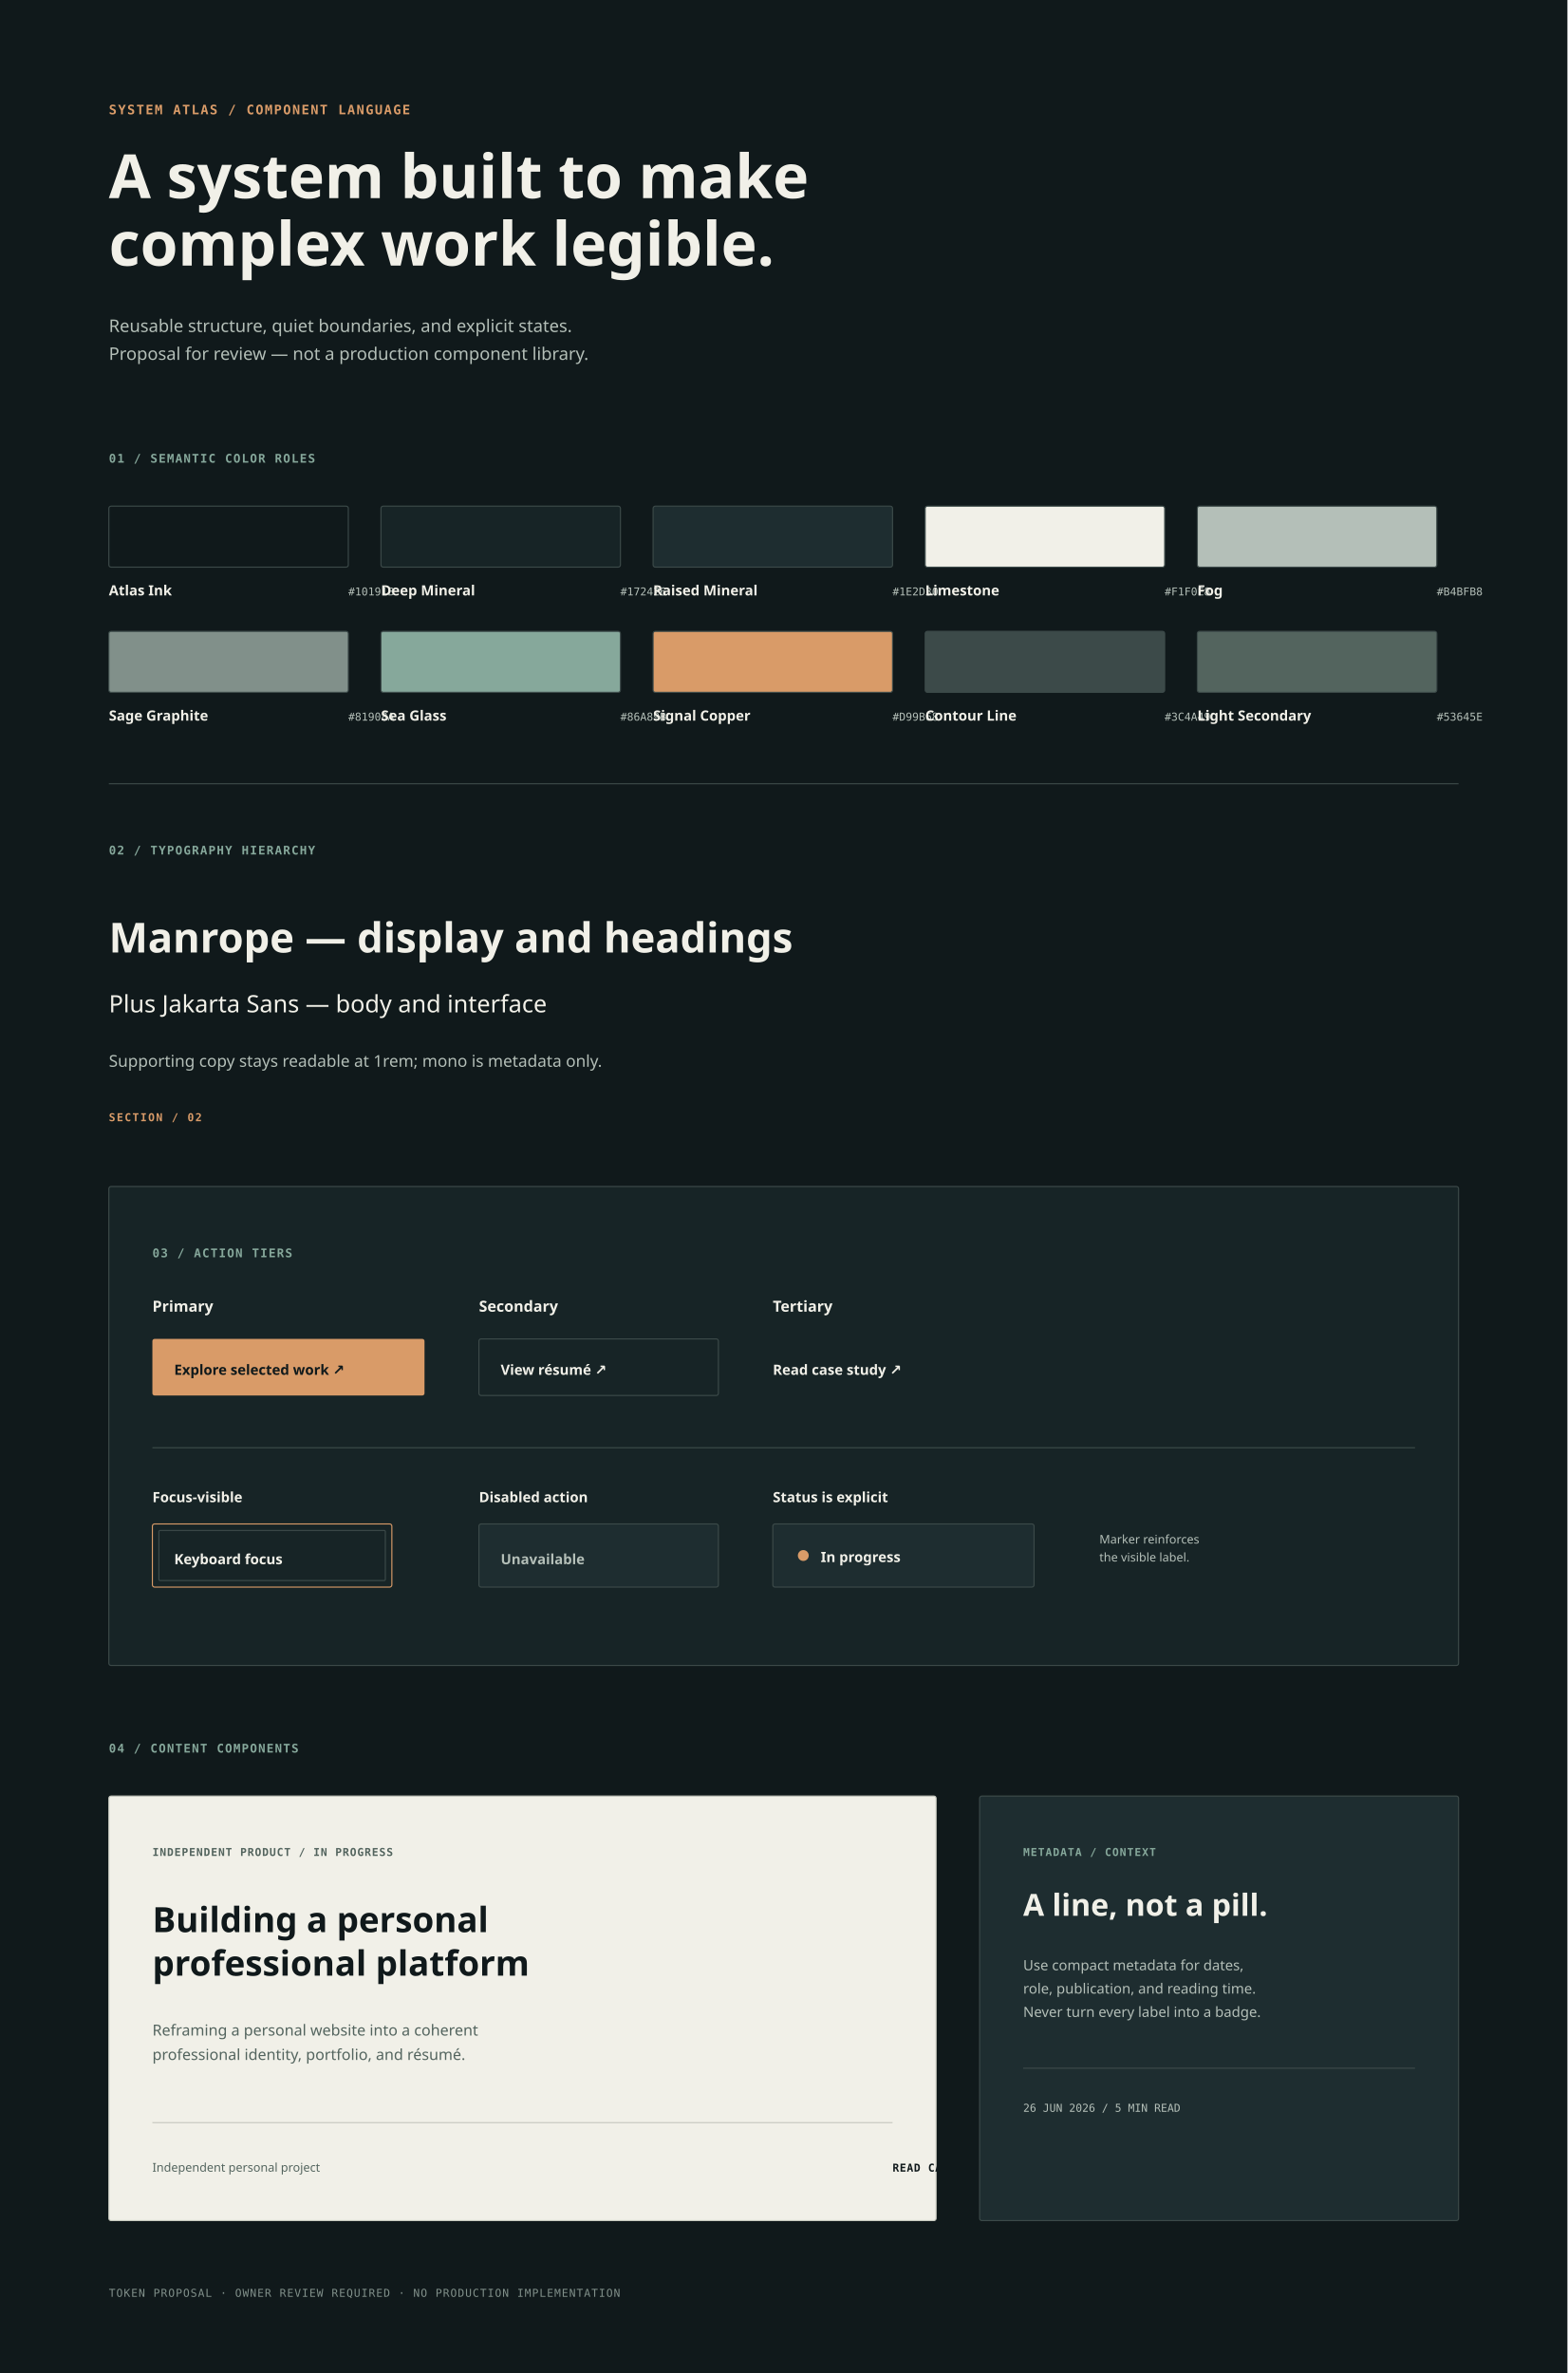
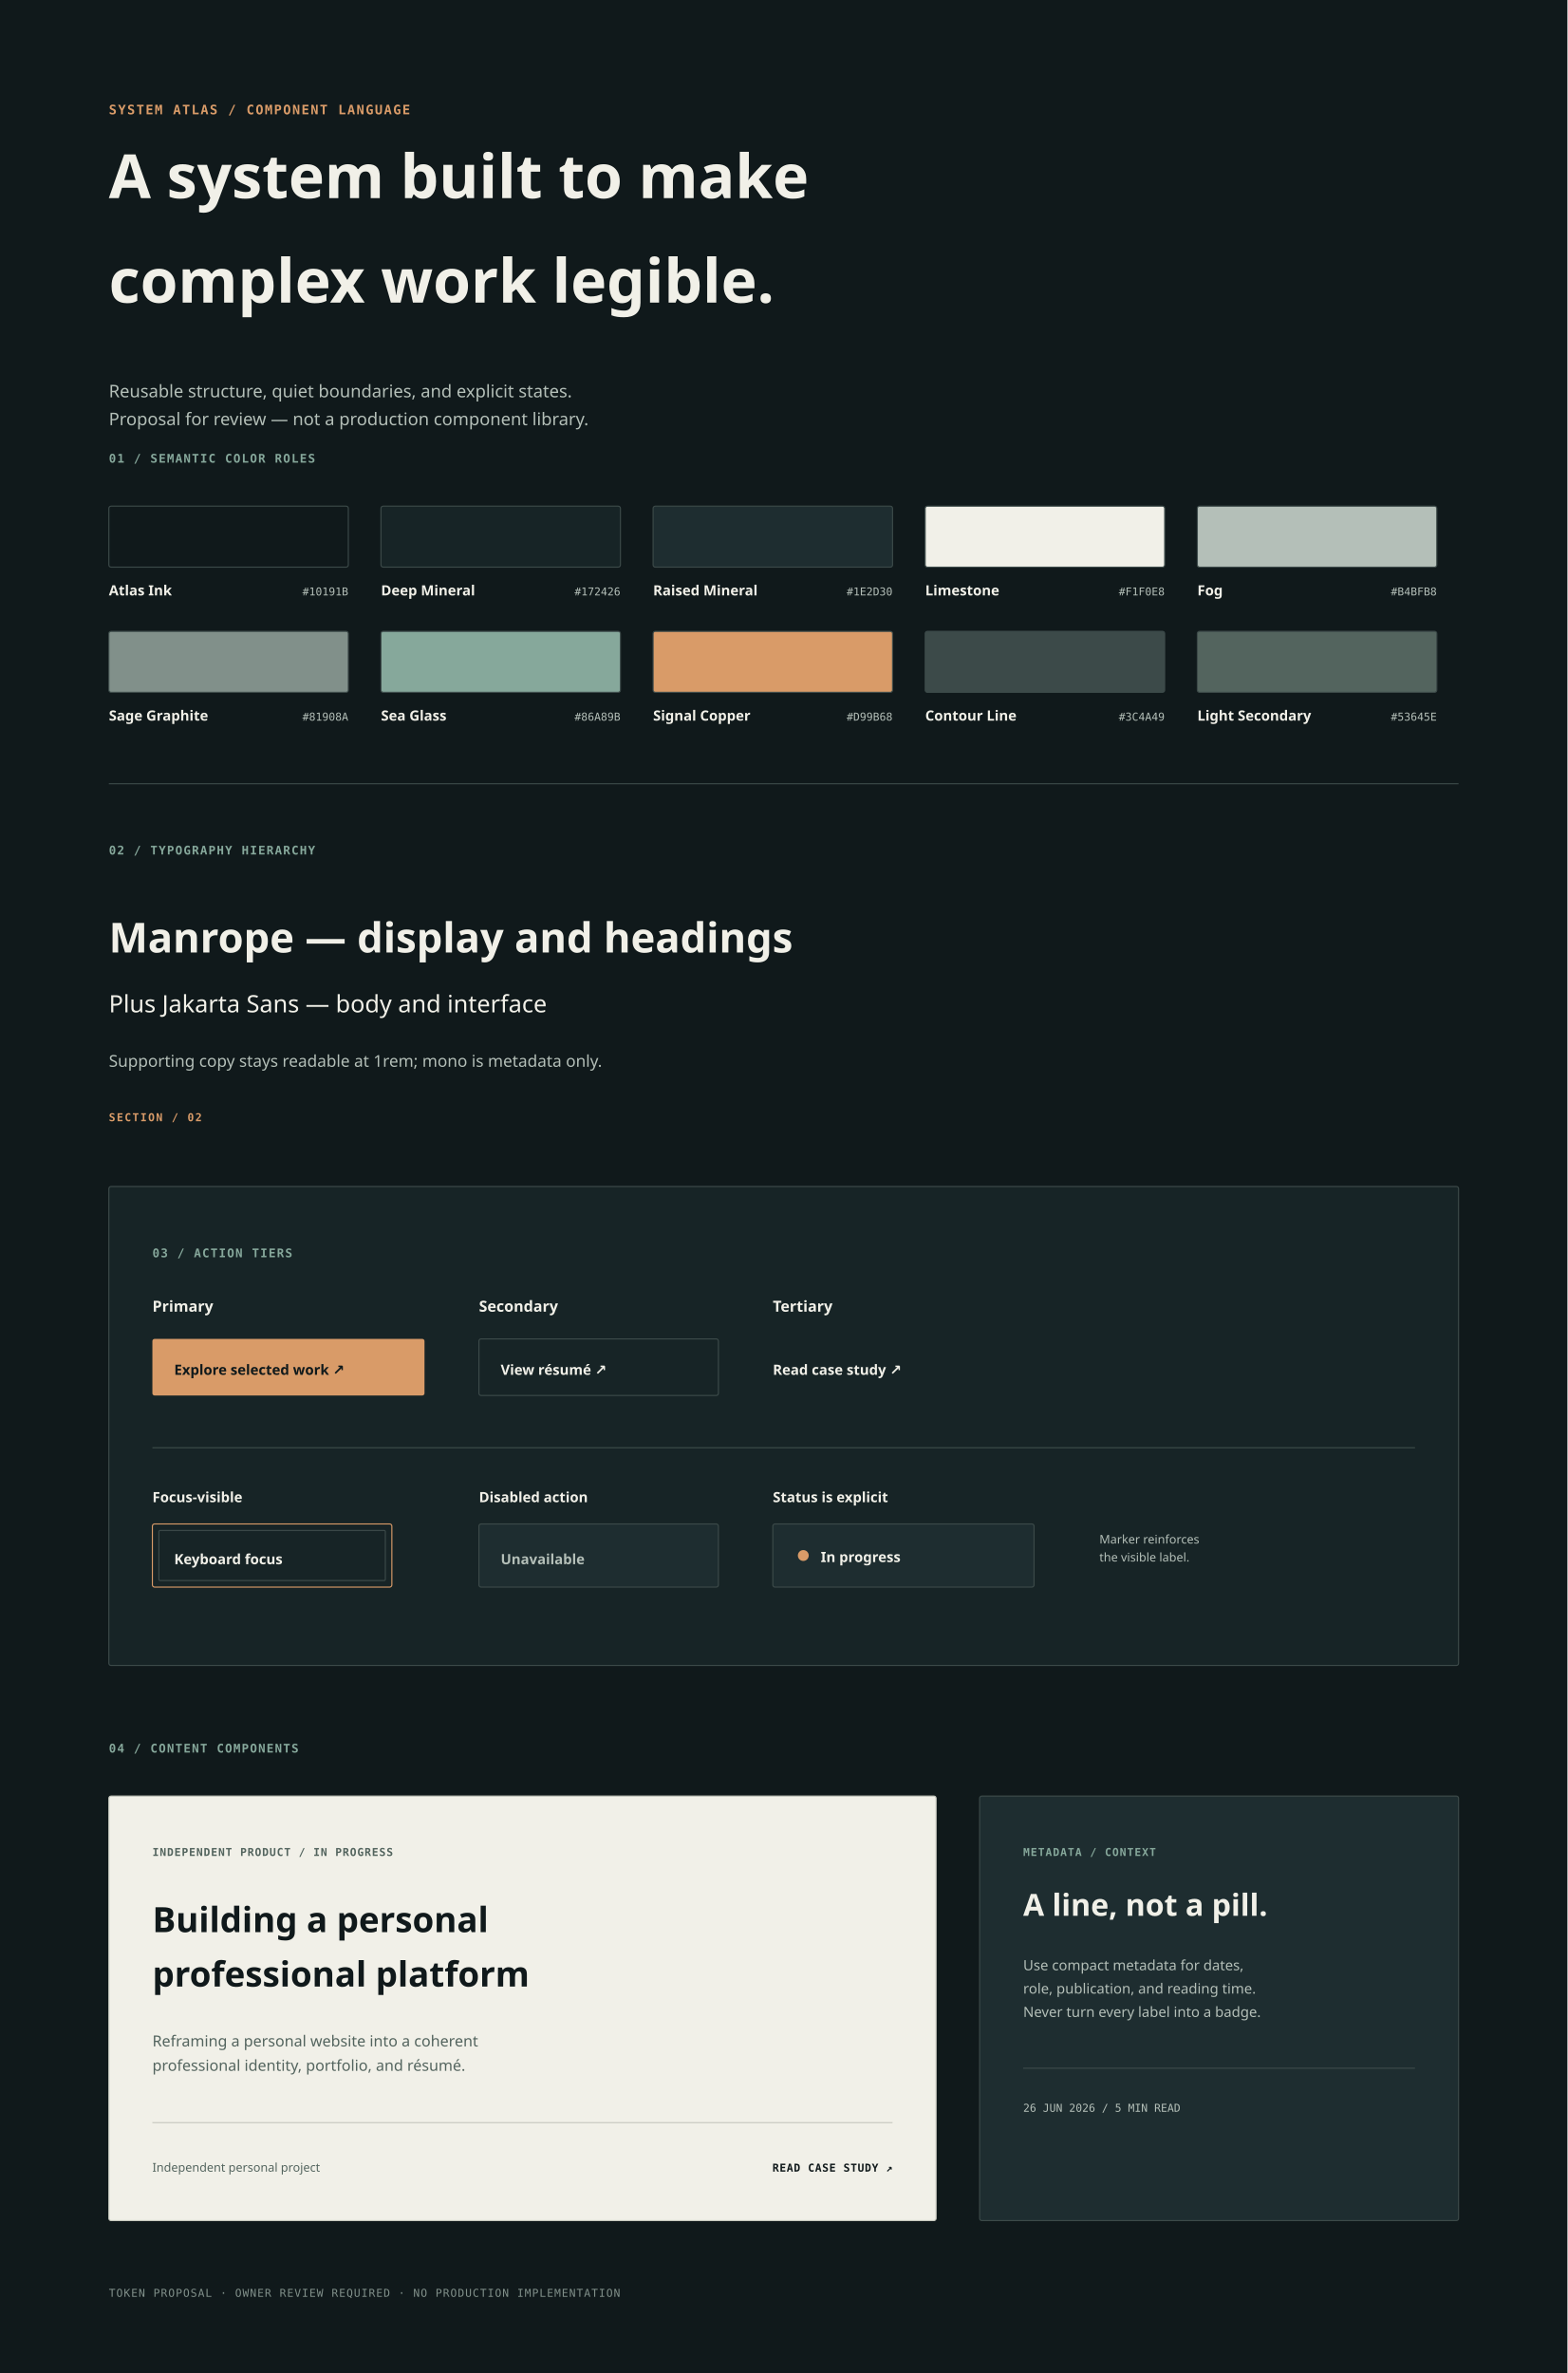
<svg xmlns="http://www.w3.org/2000/svg" width="1440" height="2180" viewBox="0 0 1440 2180" role="img" aria-labelledby="title desc">
  <rect x="0" y="0" width="1440" height="2180" rx="0" fill="#10191B" stroke="none" stroke-width="1" />
  <text x="100" y="105" font-family="ui-monospace, monospace" font-size="12" font-weight="600" fill="#D99B68" letter-spacing="1.2">SYSTEM ATLAS / COMPONENT LANGUAGE</text>
  <text x="100" y="182" font-family="Manrope" font-size="56" font-weight="650" fill="#F1F0E8">A system built to make</text>
-   <text x="100" y="244" font-family="Manrope" font-size="56" font-weight="650" fill="#F1F0E8">complex work legible.</text>
-   <text x="100" y="305" font-family="Plus Jakarta Sans" font-size="16" font-weight="400" fill="#B4BFB8">
+   <text x="100" y="278" font-family="Manrope" font-size="56" font-weight="650" fill="#F1F0E8">complex work legible.</text>
+   <text x="100" y="365" font-family="Plus Jakarta Sans" font-size="16" font-weight="400" fill="#B4BFB8">
    <tspan x="100" dy="0">Reusable structure, quiet boundaries, and explicit states.</tspan>
    <tspan x="100" dy="25.6">Proposal for review — not a production component library.</tspan>
  </text>
  <text x="100" y="425" font-family="ui-monospace, monospace" font-size="11" font-weight="600" fill="#86A89B" letter-spacing="1">01 / SEMANTIC COLOR ROLES</text>
  <rect x="100" y="465" width="220" height="56" rx="2" fill="#10191B" stroke="#3C4A49" stroke-width="1" />
  <text x="100" y="547" font-family="Plus Jakarta Sans" font-size="13" font-weight="600" fill="#F1F0E8">Atlas Ink</text>
-   <text x="320" y="547" font-family="ui-monospace, monospace" font-size="10" font-weight="500" fill="#B4BFB8">#10191B</text>
+   <text x="320" y="547" font-family="ui-monospace, monospace" font-size="10" font-weight="500" fill="#B4BFB8" text-anchor="end">#10191B</text>
  <rect x="350" y="465" width="220" height="56" rx="2" fill="#172426" stroke="#3C4A49" stroke-width="1" />
  <text x="350" y="547" font-family="Plus Jakarta Sans" font-size="13" font-weight="600" fill="#F1F0E8">Deep Mineral</text>
-   <text x="570" y="547" font-family="ui-monospace, monospace" font-size="10" font-weight="500" fill="#B4BFB8">#172426</text>
+   <text x="570" y="547" font-family="ui-monospace, monospace" font-size="10" font-weight="500" fill="#B4BFB8" text-anchor="end">#172426</text>
  <rect x="600" y="465" width="220" height="56" rx="2" fill="#1E2D30" stroke="#3C4A49" stroke-width="1" />
  <text x="600" y="547" font-family="Plus Jakarta Sans" font-size="13" font-weight="600" fill="#F1F0E8">Raised Mineral</text>
-   <text x="820" y="547" font-family="ui-monospace, monospace" font-size="10" font-weight="500" fill="#B4BFB8">#1E2D30</text>
+   <text x="820" y="547" font-family="ui-monospace, monospace" font-size="10" font-weight="500" fill="#B4BFB8" text-anchor="end">#1E2D30</text>
  <rect x="850" y="465" width="220" height="56" rx="2" fill="#F1F0E8" stroke="#3C4A49" stroke-width="1" />
  <text x="850" y="547" font-family="Plus Jakarta Sans" font-size="13" font-weight="600" fill="#F1F0E8">Limestone</text>
-   <text x="1070" y="547" font-family="ui-monospace, monospace" font-size="10" font-weight="500" fill="#B4BFB8">#F1F0E8</text>
+   <text x="1070" y="547" font-family="ui-monospace, monospace" font-size="10" font-weight="500" fill="#B4BFB8" text-anchor="end">#F1F0E8</text>
  <rect x="1100" y="465" width="220" height="56" rx="2" fill="#B4BFB8" stroke="#3C4A49" stroke-width="1" />
  <text x="1100" y="547" font-family="Plus Jakarta Sans" font-size="13" font-weight="600" fill="#F1F0E8">Fog</text>
-   <text x="1320" y="547" font-family="ui-monospace, monospace" font-size="10" font-weight="500" fill="#B4BFB8">#B4BFB8</text>
+   <text x="1320" y="547" font-family="ui-monospace, monospace" font-size="10" font-weight="500" fill="#B4BFB8" text-anchor="end">#B4BFB8</text>
  <rect x="100" y="580" width="220" height="56" rx="2" fill="#81908A" stroke="#3C4A49" stroke-width="1" />
  <text x="100" y="662" font-family="Plus Jakarta Sans" font-size="13" font-weight="600" fill="#F1F0E8">Sage Graphite</text>
-   <text x="320" y="662" font-family="ui-monospace, monospace" font-size="10" font-weight="500" fill="#B4BFB8">#81908A</text>
+   <text x="320" y="662" font-family="ui-monospace, monospace" font-size="10" font-weight="500" fill="#B4BFB8" text-anchor="end">#81908A</text>
  <rect x="350" y="580" width="220" height="56" rx="2" fill="#86A89B" stroke="#3C4A49" stroke-width="1" />
  <text x="350" y="662" font-family="Plus Jakarta Sans" font-size="13" font-weight="600" fill="#F1F0E8">Sea Glass</text>
-   <text x="570" y="662" font-family="ui-monospace, monospace" font-size="10" font-weight="500" fill="#B4BFB8">#86A89B</text>
+   <text x="570" y="662" font-family="ui-monospace, monospace" font-size="10" font-weight="500" fill="#B4BFB8" text-anchor="end">#86A89B</text>
  <rect x="600" y="580" width="220" height="56" rx="2" fill="#D99B68" stroke="#3C4A49" stroke-width="1" />
  <text x="600" y="662" font-family="Plus Jakarta Sans" font-size="13" font-weight="600" fill="#F1F0E8">Signal Copper</text>
-   <text x="820" y="662" font-family="ui-monospace, monospace" font-size="10" font-weight="500" fill="#B4BFB8">#D99B68</text>
+   <text x="820" y="662" font-family="ui-monospace, monospace" font-size="10" font-weight="500" fill="#B4BFB8" text-anchor="end">#D99B68</text>
  <rect x="850" y="580" width="220" height="56" rx="2" fill="#3C4A49" stroke="#3C4A49" stroke-width="1" />
  <text x="850" y="662" font-family="Plus Jakarta Sans" font-size="13" font-weight="600" fill="#F1F0E8">Contour Line</text>
-   <text x="1070" y="662" font-family="ui-monospace, monospace" font-size="10" font-weight="500" fill="#B4BFB8">#3C4A49</text>
+   <text x="1070" y="662" font-family="ui-monospace, monospace" font-size="10" font-weight="500" fill="#B4BFB8" text-anchor="end">#3C4A49</text>
  <rect x="1100" y="580" width="220" height="56" rx="2" fill="#53645E" stroke="#3C4A49" stroke-width="1" />
  <text x="1100" y="662" font-family="Plus Jakarta Sans" font-size="13" font-weight="600" fill="#F1F0E8">Light Secondary</text>
-   <text x="1320" y="662" font-family="ui-monospace, monospace" font-size="10" font-weight="500" fill="#B4BFB8">#53645E</text>
+   <text x="1320" y="662" font-family="ui-monospace, monospace" font-size="10" font-weight="500" fill="#B4BFB8" text-anchor="end">#53645E</text>
  <line x1="100" y1="720" x2="1340" y2="720" stroke="#3C4A49" stroke-width="1" />
  <text x="100" y="785" font-family="ui-monospace, monospace" font-size="11" font-weight="600" fill="#86A89B" letter-spacing="1">02 / TYPOGRAPHY HIERARCHY</text>
  <text x="100" y="875" font-family="Manrope" font-size="38" font-weight="600" fill="#F1F0E8">Manrope — display and headings</text>
  <text x="100" y="930" font-family="Plus Jakarta Sans" font-size="22" font-weight="500" fill="#F1F0E8">Plus Jakarta Sans — body and interface</text>
  <text x="100" y="980" font-family="Plus Jakarta Sans" font-size="15" font-weight="400" fill="#B4BFB8">Supporting copy stays readable at 1rem; mono is metadata only.</text>
  <text x="100" y="1030" font-family="ui-monospace, monospace" font-size="10" font-weight="600" fill="#D99B68" letter-spacing="1.2">SECTION / 02</text>
  <rect x="100" y="1090" width="1240" height="440" rx="2" fill="#172426" stroke="#3C4A49" stroke-width="1" />
  <text x="140" y="1155" font-family="ui-monospace, monospace" font-size="11" font-weight="600" fill="#86A89B" letter-spacing="1">03 / ACTION TIERS</text>
  <text x="140" y="1205" font-family="Plus Jakarta Sans" font-size="14" font-weight="600" fill="#F1F0E8">Primary</text>
  <rect x="140" y="1230" width="250" height="52" rx="2" fill="#D99B68" stroke="none" stroke-width="1" />
  <text x="160" y="1263" font-family="Plus Jakarta Sans" font-size="13" font-weight="700" fill="#10191B">Explore selected work ↗</text>
  <text x="440" y="1205" font-family="Plus Jakarta Sans" font-size="14" font-weight="600" fill="#F1F0E8">Secondary</text>
  <rect x="440" y="1230" width="220" height="52" rx="2" fill="none" stroke="#3C4A49" stroke-width="1" />
  <text x="460" y="1263" font-family="Plus Jakarta Sans" font-size="13" font-weight="600" fill="#F1F0E8">View résumé ↗</text>
  <text x="710" y="1205" font-family="Plus Jakarta Sans" font-size="14" font-weight="600" fill="#F1F0E8">Tertiary</text>
  <text x="710" y="1263" font-family="Plus Jakarta Sans" font-size="13" font-weight="600" fill="#F1F0E8">Read case study ↗</text>
  <line x1="140" y1="1330" x2="1300" y2="1330" stroke="#3C4A49" stroke-width="1" />
  <text x="140" y="1380" font-family="Plus Jakarta Sans" font-size="13" font-weight="600" fill="#F1F0E8">Focus-visible</text>
  <rect x="140" y="1400" width="220" height="58" rx="2" fill="none" stroke="#D99B68" stroke-width="1" />
  <rect x="146" y="1406" width="208" height="46" rx="1" fill="none" stroke="#3C4A49" stroke-width="1" />
  <text x="160" y="1437" font-family="Plus Jakarta Sans" font-size="13" font-weight="600" fill="#F1F0E8">Keyboard focus</text>
  <text x="440" y="1380" font-family="Plus Jakarta Sans" font-size="13" font-weight="600" fill="#F1F0E8">Disabled action</text>
  <rect x="440" y="1400" width="220" height="58" rx="2" fill="#1E2D30" stroke="#3C4A49" stroke-width="1" />
  <text x="460" y="1437" font-family="Plus Jakarta Sans" font-size="13" font-weight="600" fill="#B4BFB8">Unavailable</text>
  <text x="710" y="1380" font-family="Plus Jakarta Sans" font-size="13" font-weight="600" fill="#F1F0E8">Status is explicit</text>
  <rect x="710" y="1400" width="240" height="58" rx="2" fill="#1E2D30" stroke="#3C4A49" stroke-width="1" />
  <circle cx="738" cy="1429" r="5" fill="#D99B68" />
  <text x="754" y="1435" font-family="Plus Jakarta Sans" font-size="13" font-weight="600" fill="#F1F0E8">In progress</text>
  <text x="1010" y="1418" font-family="Plus Jakarta Sans" font-size="11" font-weight="400" fill="#B4BFB8">
    <tspan x="1010" dy="0">Marker reinforces</tspan>
    <tspan x="1010" dy="16.5">the visible label.</tspan>
  </text>
  <text x="100" y="1610" font-family="ui-monospace, monospace" font-size="11" font-weight="600" fill="#86A89B" letter-spacing="1">04 / CONTENT COMPONENTS</text>
  <rect x="100" y="1650" width="760" height="390" rx="2" fill="#F1F0E8" stroke="#C6C8BE" stroke-width="1" />
  <text x="140" y="1705" font-family="ui-monospace, monospace" font-size="10" font-weight="600" fill="#53645E" letter-spacing="0.7">INDEPENDENT PRODUCT / IN PROGRESS</text>
  <text x="140" y="1775" font-family="Manrope" font-size="32" font-weight="600" fill="#10191B">Building a personal</text>
-   <text x="140" y="1815" font-family="Manrope" font-size="32" font-weight="600" fill="#10191B">professional platform</text>
-   <text x="140" y="1870" font-family="Plus Jakarta Sans" font-size="14" font-weight="400" fill="#53645E">
+   <text x="140" y="1825" font-family="Manrope" font-size="32" font-weight="600" fill="#10191B">professional platform</text>
+   <text x="140" y="1880" font-family="Plus Jakarta Sans" font-size="14" font-weight="400" fill="#53645E">
    <tspan x="140" dy="0">Reframing a personal website into a coherent</tspan>
    <tspan x="140" dy="22.4">professional identity, portfolio, and résumé.</tspan>
  </text>
  <line x1="140" y1="1950" x2="820" y2="1950" stroke="#C6C8BE" stroke-width="1" />
  <text x="140" y="1995" font-family="Plus Jakarta Sans" font-size="11" font-weight="400" fill="#53645E">Independent personal project</text>
-   <text x="820" y="1995" font-family="ui-monospace, monospace" font-size="10" font-weight="600" fill="#10191B" letter-spacing="0.5">READ CASE STUDY ↗</text>
+   <text x="820" y="1995" font-family="ui-monospace, monospace" font-size="10" font-weight="600" fill="#10191B" text-anchor="end" letter-spacing="0.5">READ CASE STUDY ↗</text>
  <rect x="900" y="1650" width="440" height="390" rx="2" fill="#1E2D30" stroke="#3C4A49" stroke-width="1" />
  <text x="940" y="1705" font-family="ui-monospace, monospace" font-size="10" font-weight="600" fill="#86A89B" letter-spacing="0.8">METADATA / CONTEXT</text>
  <text x="940" y="1760" font-family="Manrope" font-size="28" font-weight="600" fill="#F1F0E8">A line, not a pill.</text>
  <text x="940" y="1810" font-family="Plus Jakarta Sans" font-size="13" font-weight="400" fill="#B4BFB8">
    <tspan x="940" dy="0">Use compact metadata for dates,</tspan>
    <tspan x="940" dy="21.45">role, publication, and reading time.</tspan>
    <tspan x="940" dy="21.45">Never turn every label into a badge.</tspan>
  </text>
  <line x1="940" y1="1900" x2="1300" y2="1900" stroke="#3C4A49" stroke-width="1" />
  <text x="940" y="1940" font-family="ui-monospace, monospace" font-size="10" font-weight="500" fill="#B4BFB8">26 JUN 2026  /  5 MIN READ</text>
  <text x="100" y="2110" font-family="ui-monospace, monospace" font-size="10" font-weight="500" fill="#81908A" letter-spacing="0.8">TOKEN PROPOSAL · OWNER REVIEW REQUIRED · NO PRODUCTION IMPLEMENTATION</text>
</svg>
